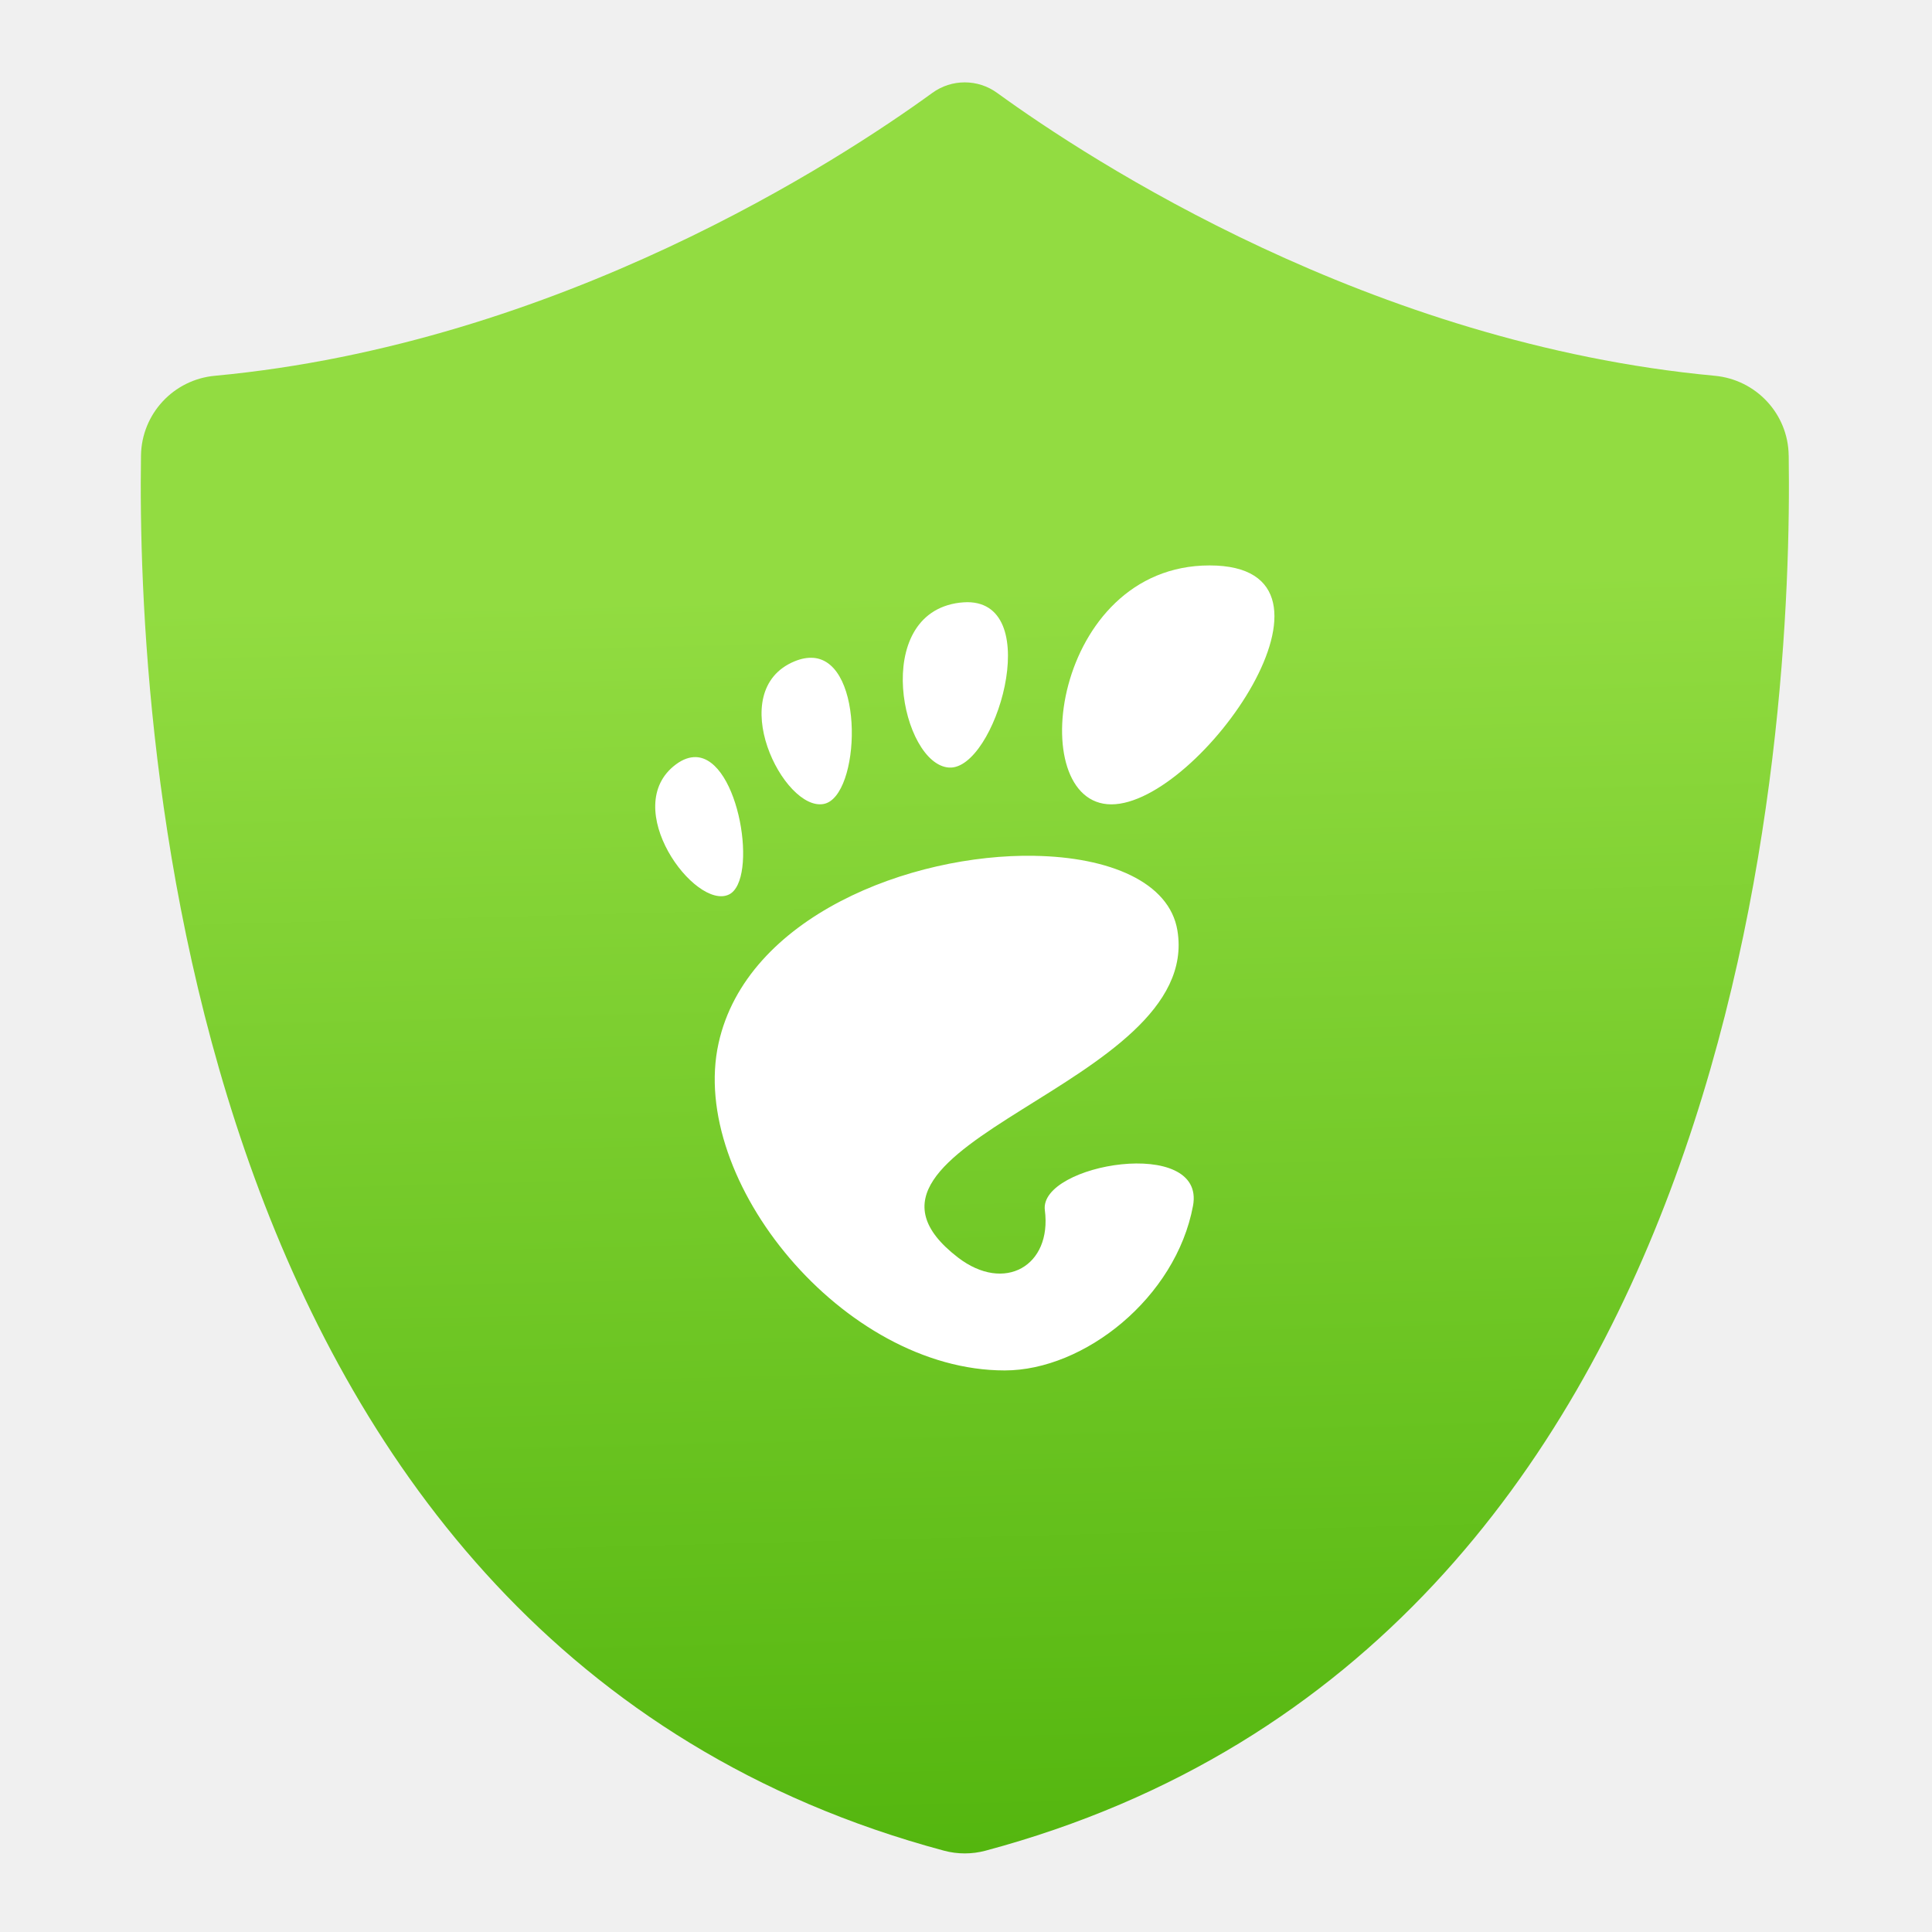
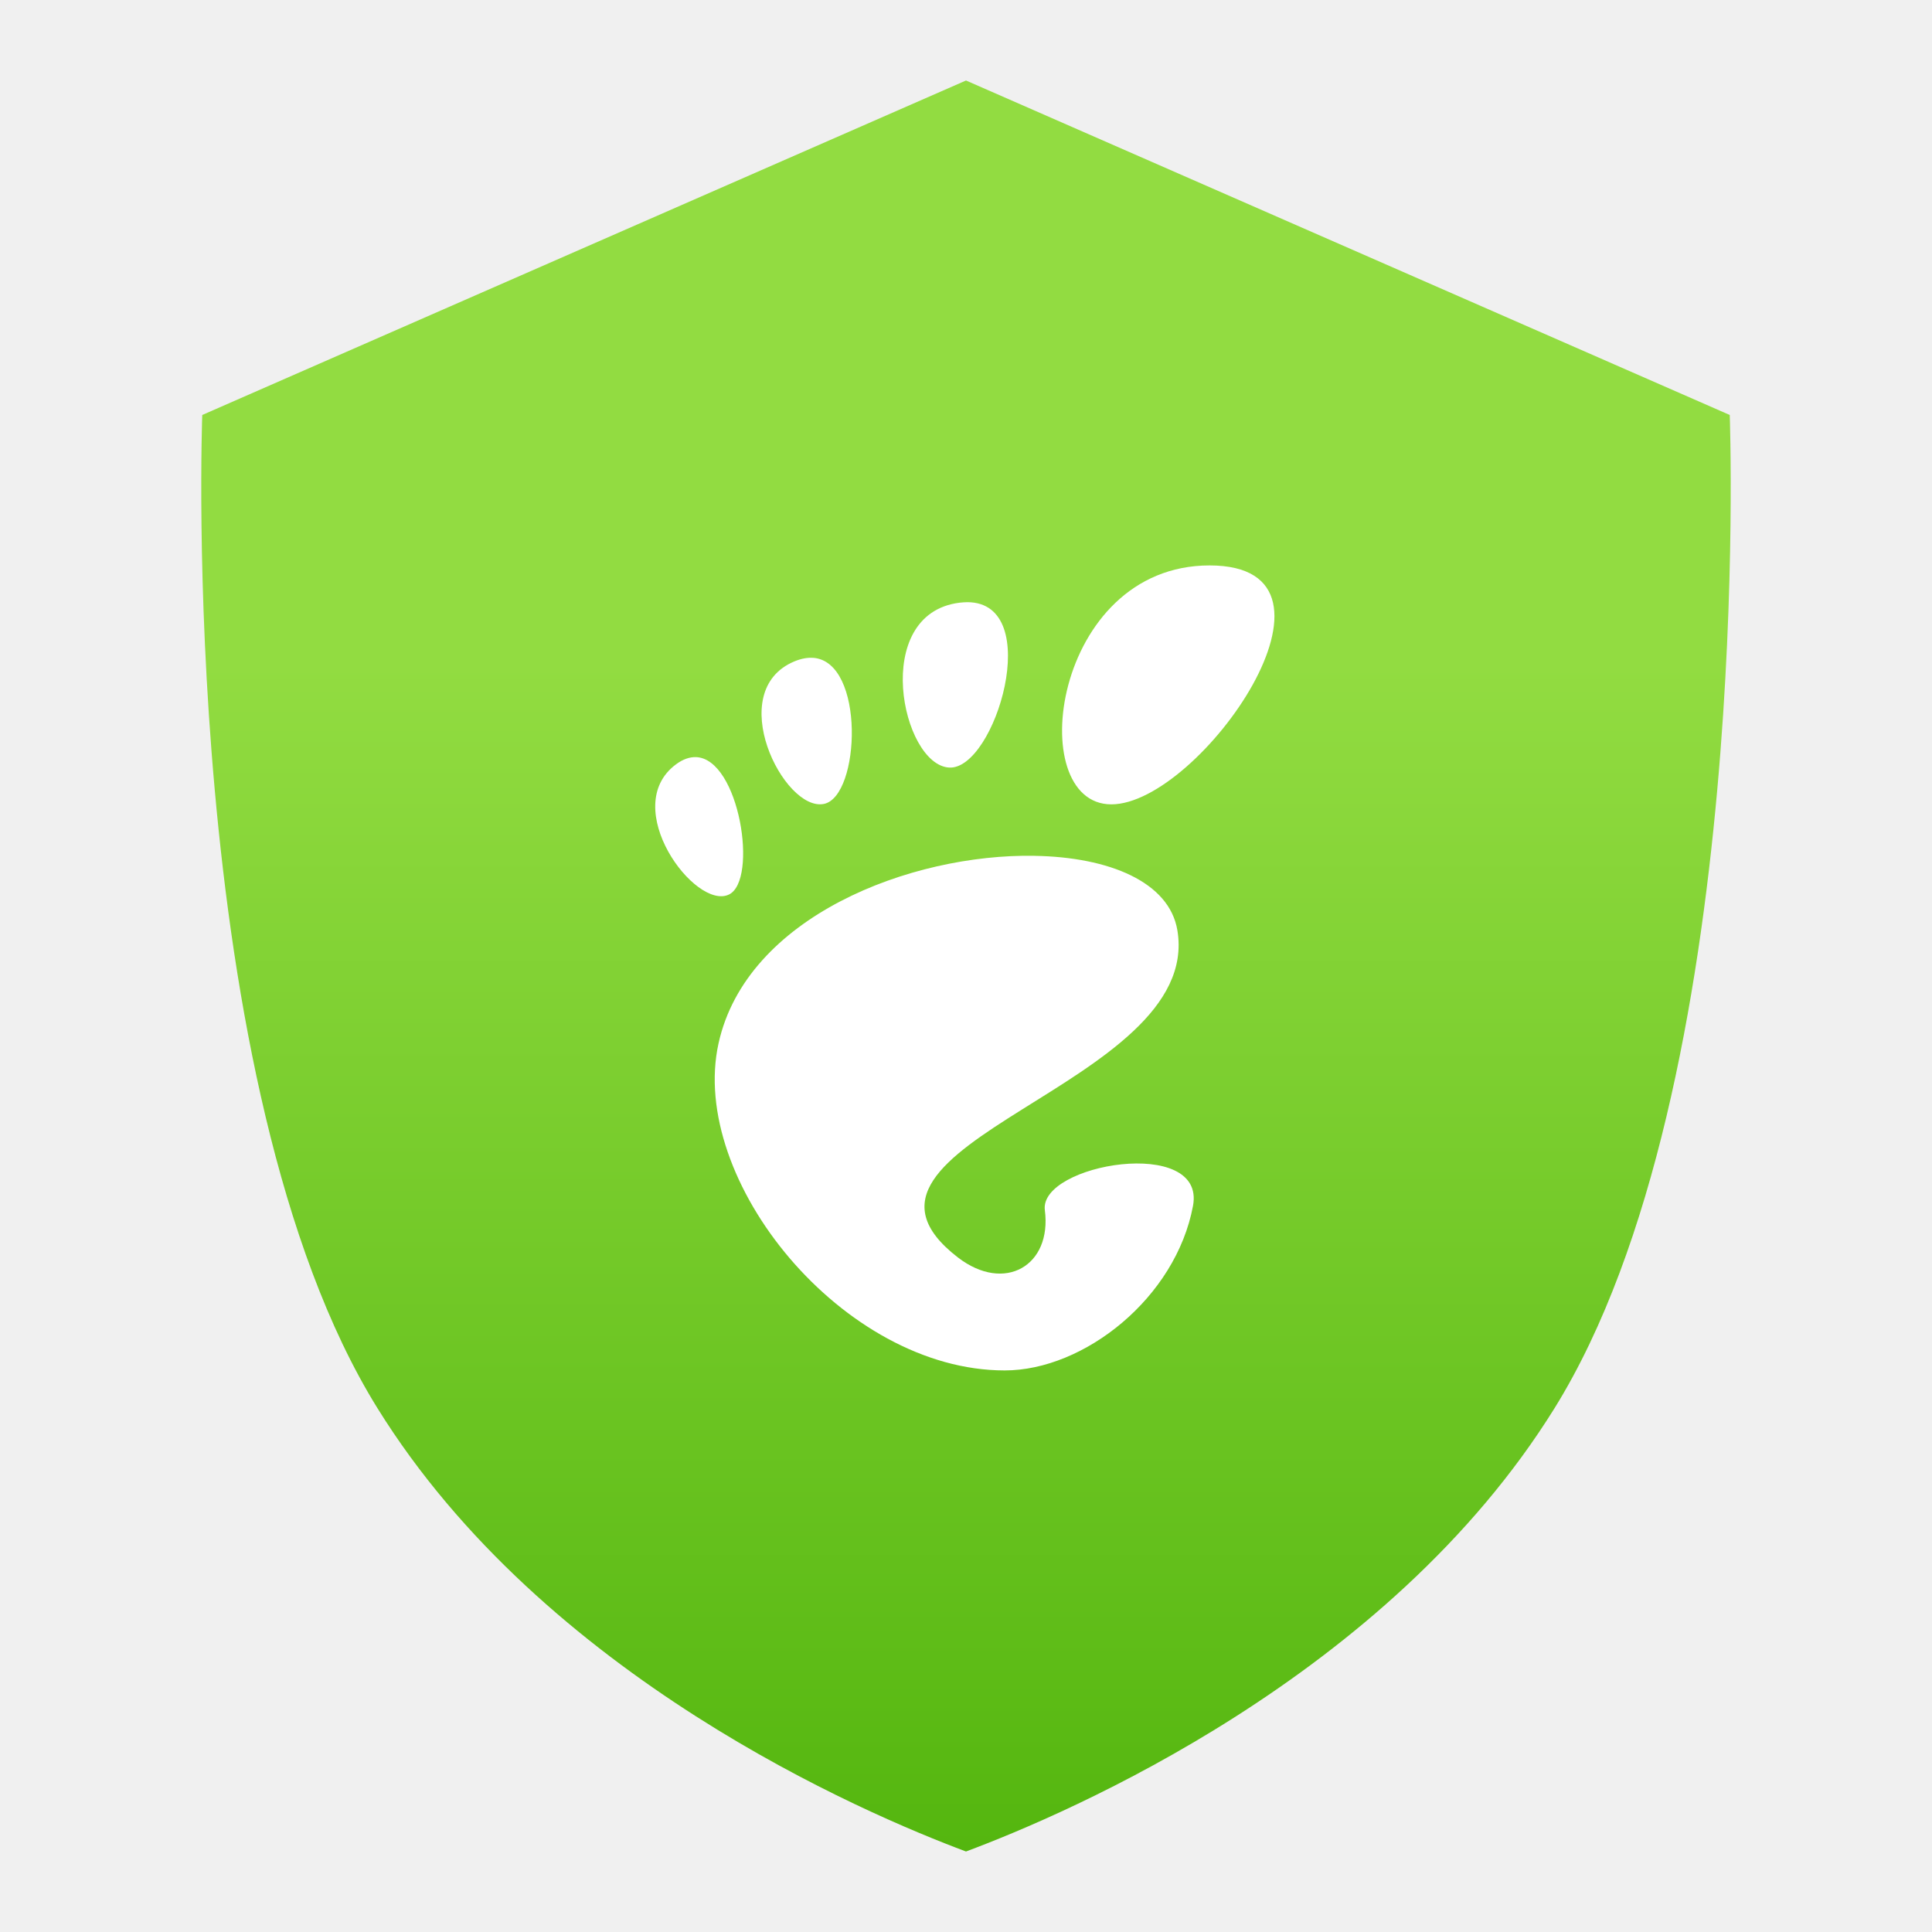
- <svg xmlns="http://www.w3.org/2000/svg" id="svg102" version="1.1" viewBox="0 0 48 48">
-   <defs id="defs54">
-     <linearGradient id="linearGradient2100" x1="24" x2="23.179" y1="46" y2="14.593" gradientTransform="matrix(1.001906 0 0 .9999999 -.01022414 .04786655)" gradientUnits="userSpaceOnUse">
-       <stop id="stop4795" style="stop-color:#54b60f" offset="0" />
-       <stop id="stop4797" style="stop-color:#92dc41" offset="1" />
+ <svg xmlns="http://www.w3.org/2000/svg" version="1.1" viewBox="0 0 48 48">
+   <defs>
+     <linearGradient id="linearGradient995" x1="24" x2="24" y1="46" y2="16.491" gradientTransform="translate(-3.5029862e-7,-5e-6)" gradientUnits="userSpaceOnUse">
+       <stop style="stop-color:#54b60f" offset="0" />
+       <stop style="stop-color:#92dc41" offset="1" />
    </linearGradient>
  </defs>
-   <path id="path10" d="m44.439 11.314c-0.013-1.031-0.809-1.883-1.837-1.978-8.549-0.798-15.527-5.358-17.827-7.027-0.481-0.35-1.132-0.35-1.613 0-2.296 1.668-9.273 6.228-17.822 7.027-1.029 0.094-1.82 0.946-1.837 1.978-0.103 6.731 0.979 29.581 19.952 34.666 0.337 0.09 0.692 0.09 1.029 0 18.972-5.08 20.055-27.936 19.956-34.666z" style="fill:url(#linearGradient2100);stroke-width:.426" />
-   <path id="path904" d="m30.052 14.048c-3.907 0-4.639 5.936-2.441 5.936 2.197 0 6.348-5.936 2.441-5.936zm-6.017 0.913c-0.062-2.27e-4 -0.128 0.006-0.198 0.013-2.214 0.28-1.435 4.026-0.256 4.096 1.141 0.068 2.39-4.102 0.453-4.109zm-3.839 1.383c-0.135-0.009-0.285 0.017-0.452 0.085-1.779 0.731-0.27 3.747 0.726 3.544 0.904-0.184 1.034-3.545-0.274-3.63zm-2.904 2.466c-0.155-0.004-0.322 0.049-0.5 0.182-1.424 1.063 0.479 3.631 1.317 3.233 0.733-0.349 0.265-3.376-0.818-3.415zm8.412 2.452c-3.086-0.053-7.158 1.513-7.852 4.659-0.752 3.404 3.096 8.127 7.11 8.127 1.975 0 4.252-1.805 4.678-4.09 0.325-1.742-3.83-1.044-3.681 0.109 0.179 1.382-1.002 2.065-2.159 1.175-3.682-2.836 6.097-4.252 5.452-8.127-0.201-1.206-1.698-1.821-3.549-1.852z" style="fill:#ffffff;stroke-width:1" />
+   <path d="m24 2-18.975 8.31s-0.618 16.664 4.351 24.673c4.145 6.681 12.081 10.066 14.624 11.017 2.543-0.951 10.479-4.336 14.624-11.017 4.969-8.009 4.351-24.673 4.351-24.673z" style="fill:url(#linearGradient995);paint-order:stroke fill markers" />
+   <path d="m30.052 14.048c-3.907 0-4.639 5.936-2.441 5.936 2.197 0 6.348-5.936 2.441-5.936zm-6.017 0.913c-0.062-2.27e-4 -0.128 0.006-0.198 0.013-2.214 0.28-1.435 4.026-0.256 4.096 1.141 0.068 2.39-4.102 0.453-4.109zm-3.839 1.383c-0.135-0.009-0.285 0.017-0.452 0.085-1.779 0.731-0.27 3.747 0.726 3.544 0.904-0.184 1.034-3.545-0.274-3.63zm-2.904 2.466c-0.155-0.004-0.322 0.049-0.5 0.182-1.424 1.063 0.479 3.631 1.317 3.233 0.733-0.349 0.265-3.376-0.818-3.415zm8.412 2.452c-3.086-0.053-7.158 1.513-7.852 4.659-0.752 3.404 3.096 8.127 7.11 8.127 1.975 0 4.252-1.805 4.678-4.09 0.325-1.742-3.83-1.044-3.681 0.109 0.179 1.382-1.002 2.065-2.159 1.175-3.682-2.836 6.097-4.252 5.452-8.127-0.201-1.206-1.698-1.821-3.549-1.852z" style="fill:#ffffff;stroke-width:1" />
</svg>
